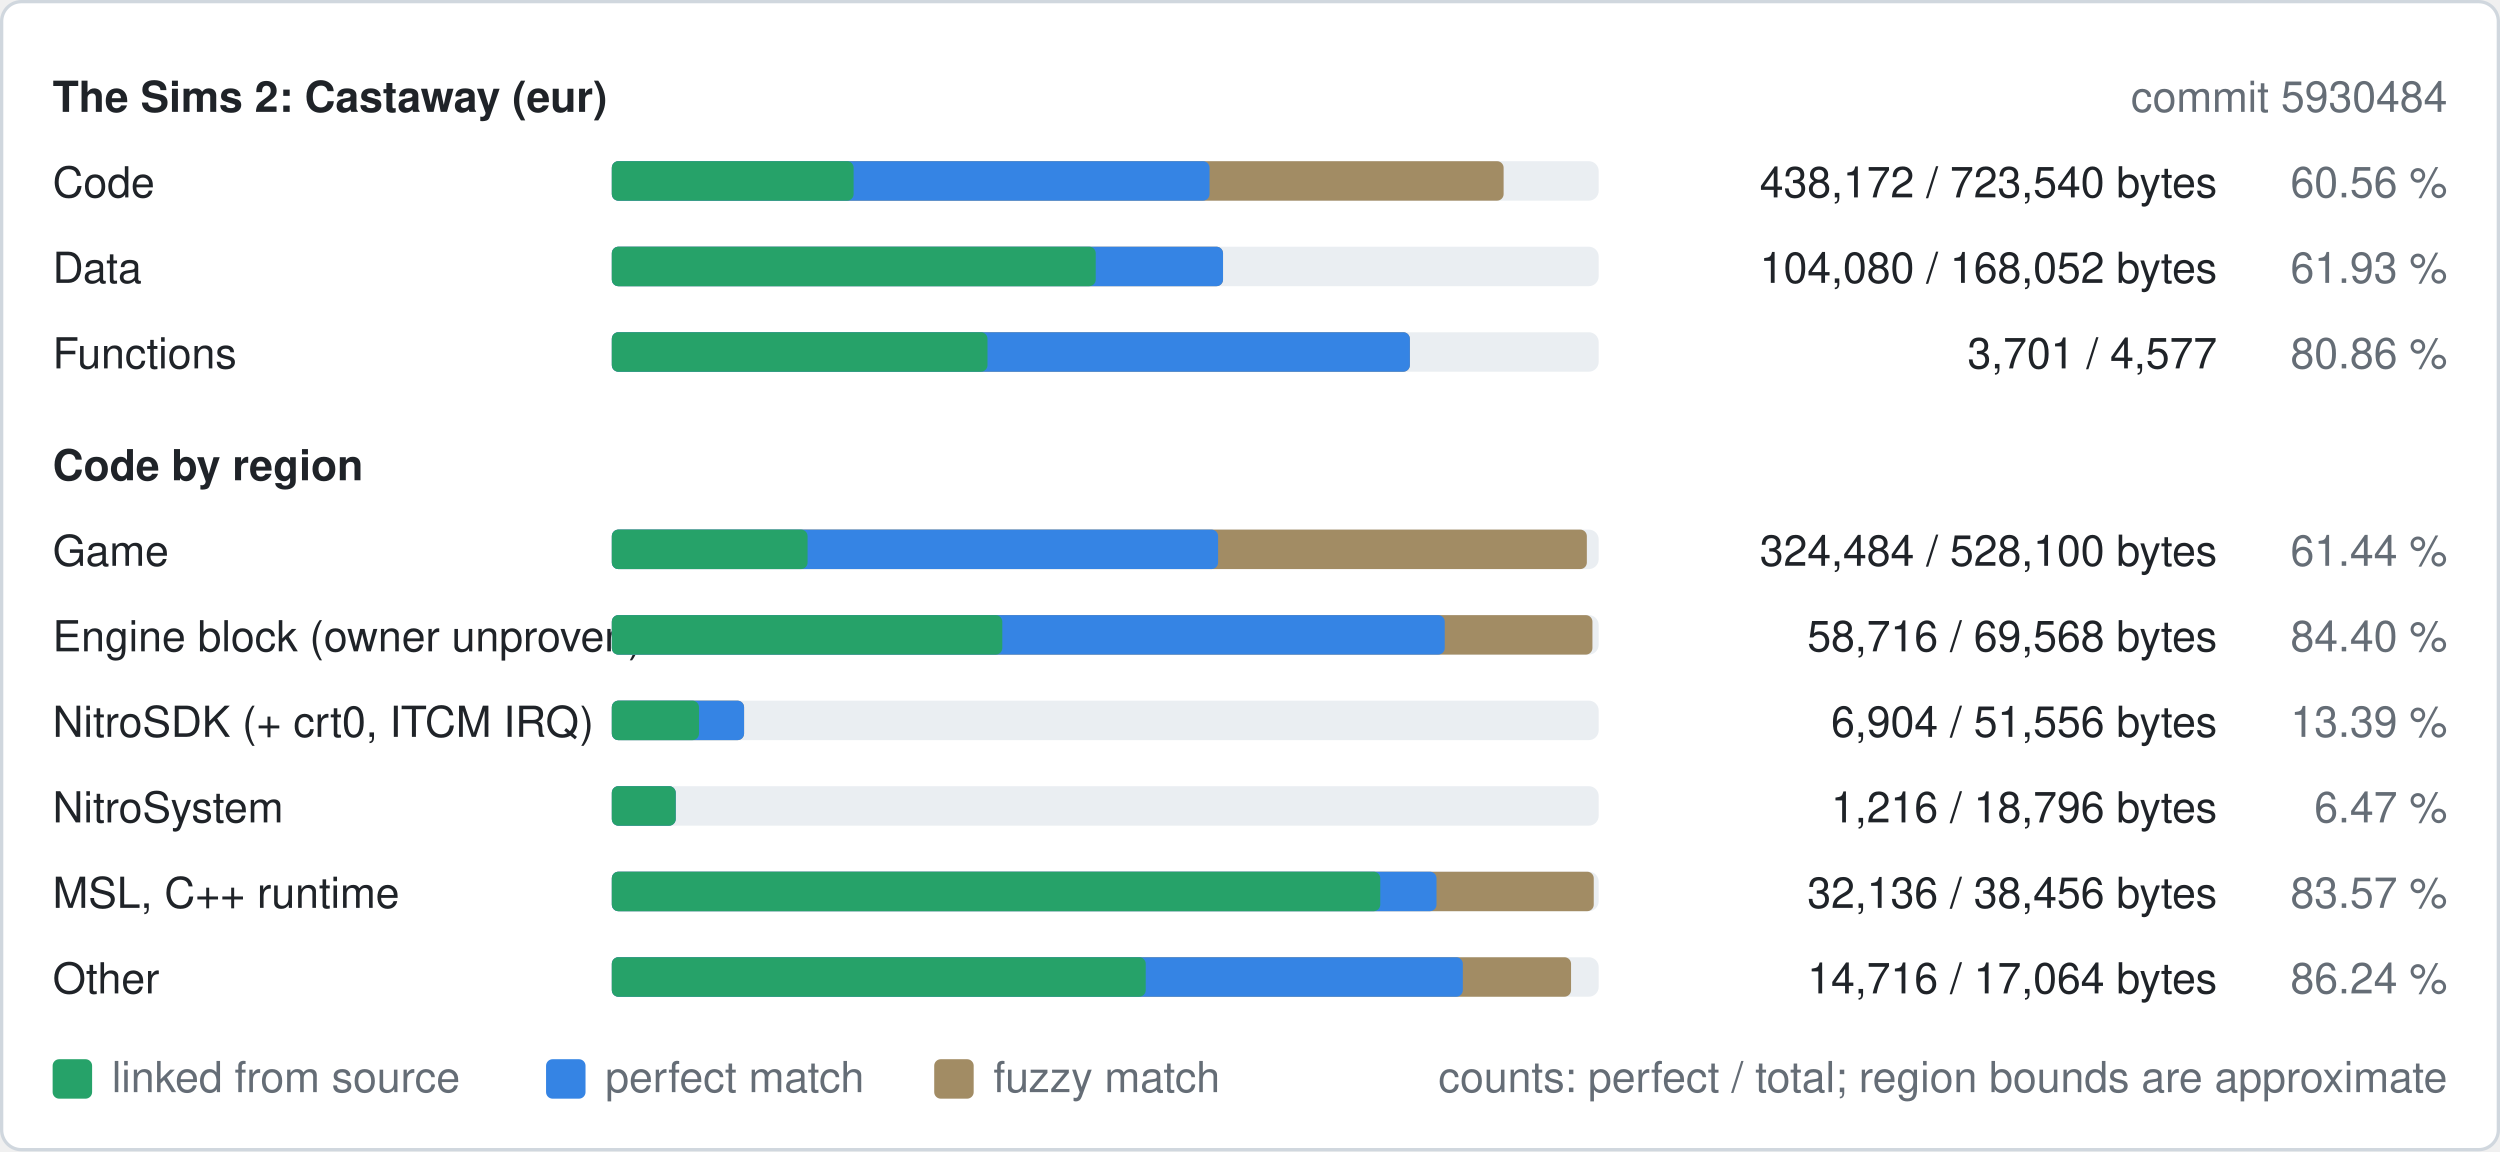
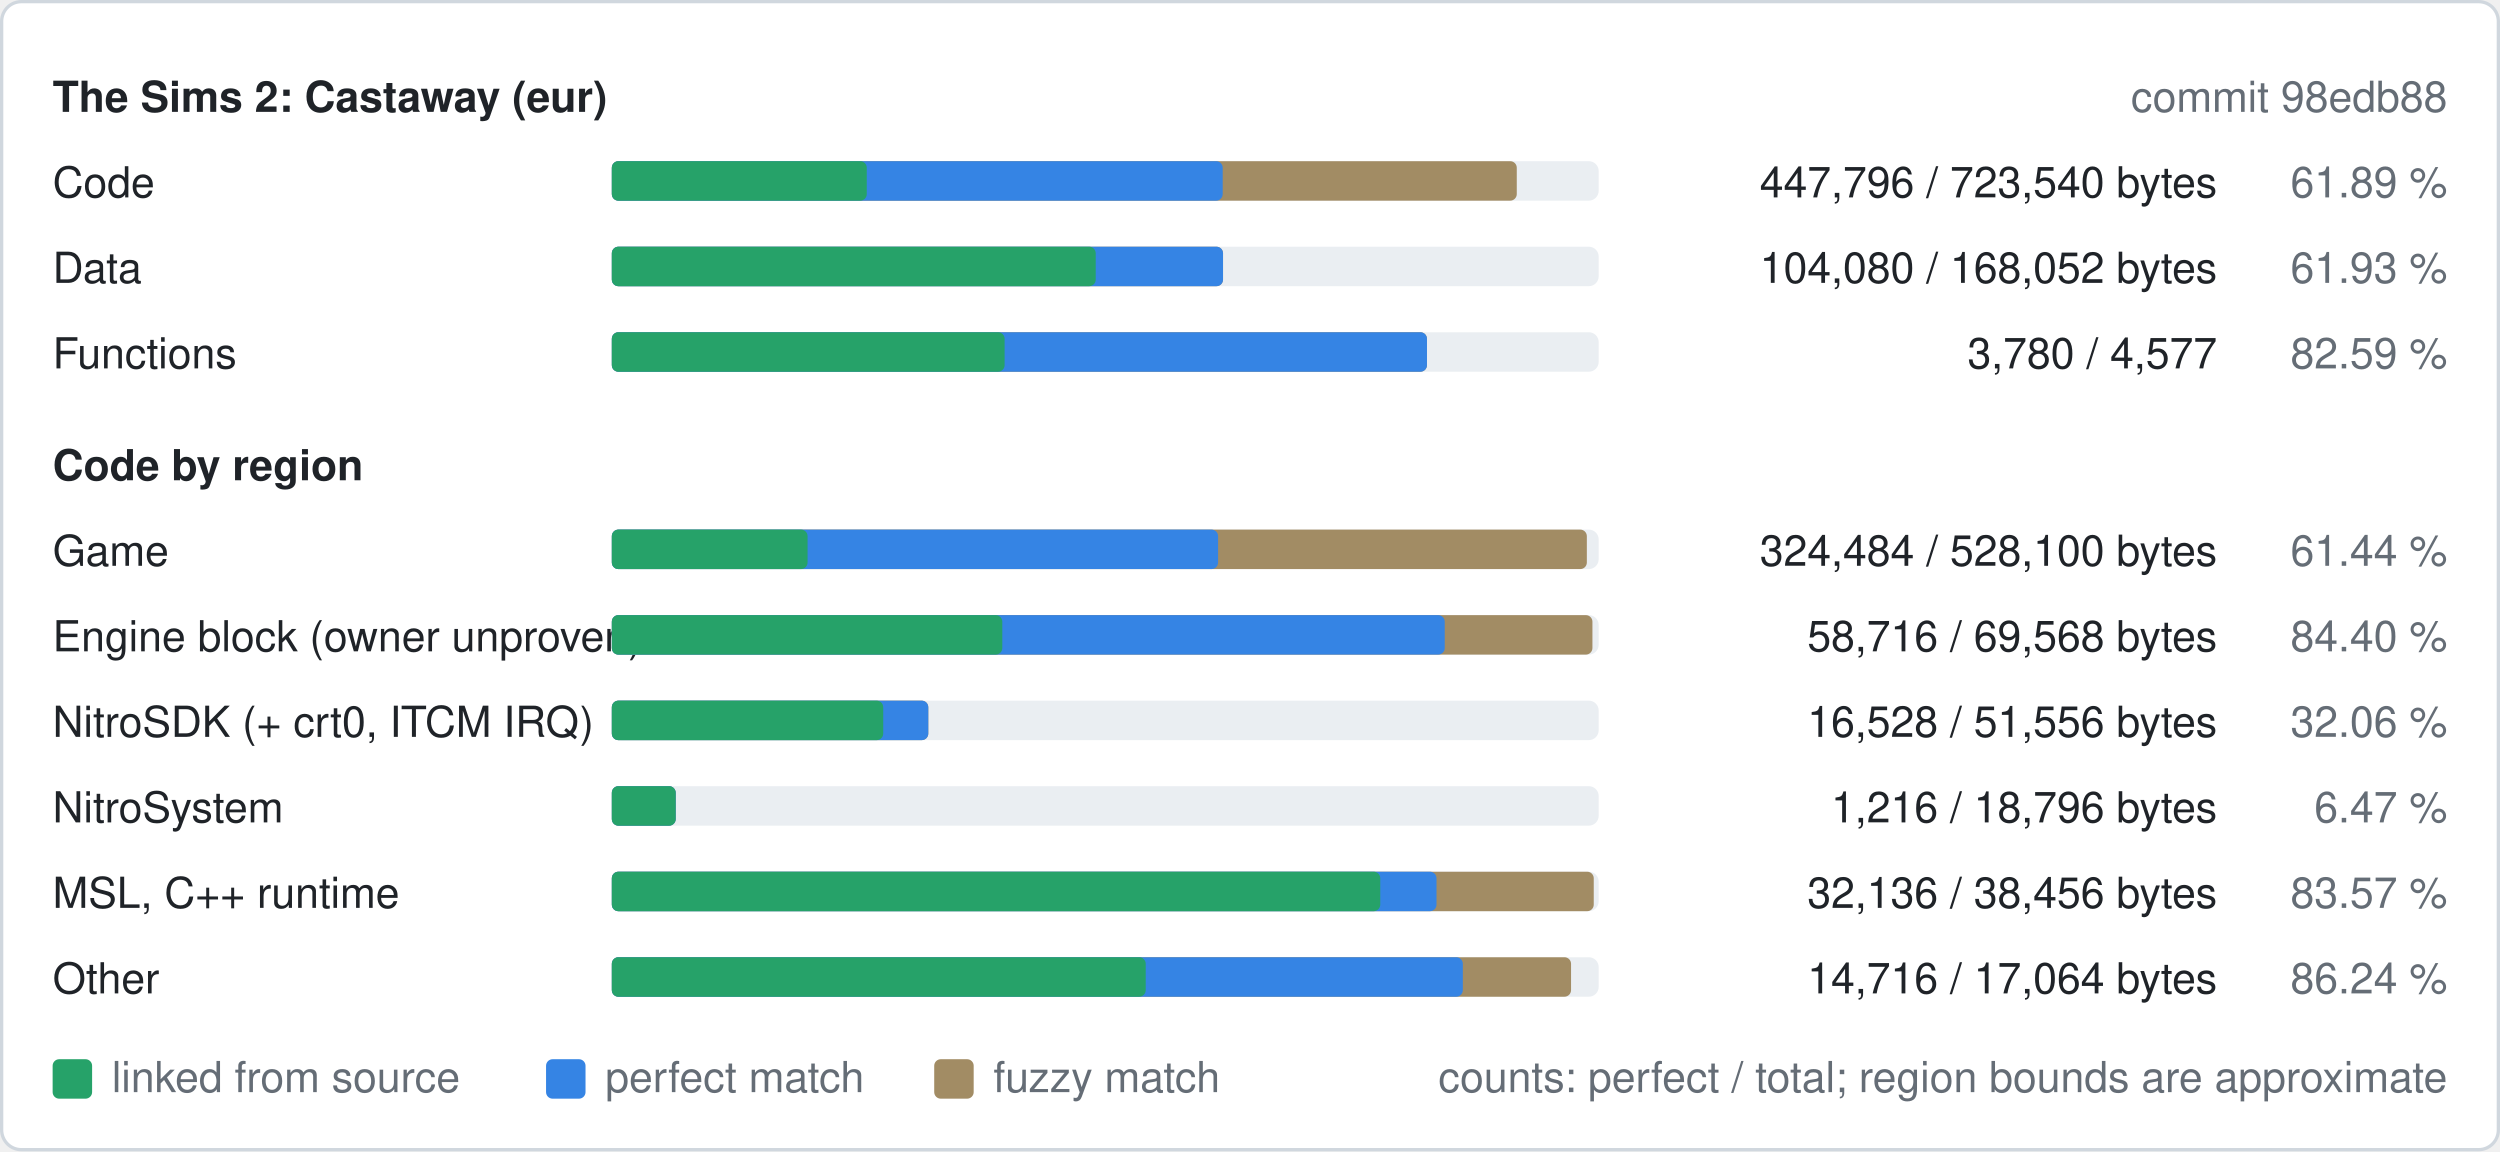
<svg xmlns="http://www.w3.org/2000/svg" width="760" height="350" viewBox="0 0 760 350" role="img" aria-label="Decompilation progress of eur">
  <style>
text{font-family:-apple-system,BlinkMacSystemFont,"Segoe UI",Helvetica,Arial,sans-serif;font-size:13px}
.b{font-weight:600}
.bg{fill:#ffffff;stroke:#d0d7de}.t{fill:#1f2328}.m{fill:#656d76}.track{fill:#eaeef2}.fuzzy{fill:#a28c64}.perfect{fill:#3584e4}.linked{fill:#26a269}
@media (prefers-color-scheme: dark){.bg{fill:#0d1117;stroke:#30363d}.t{fill:#e6edf3}.m{fill:#8d96a0}.track{fill:#21262d}.fuzzy{fill:#a28c64}.perfect{fill:#3584e4}.linked{fill:#2ec27e}}
</style>
  <rect class="bg" x="0.5" y="0.5" width="759" height="349" rx="6" />
  <text class="t b" x="16" y="34">The Sims 2: Castaway (eur)</text>
-   <text class="m" x="744" y="34" text-anchor="end">commit 5930484</text>
+   <text class="m" x="744" y="34" text-anchor="end">commit 98edb88</text>
  <text class="t" x="16" y="60">Code</text>
  <rect class="track" x="186" y="49" width="300" height="12" rx="3" />
-   <rect class="fuzzy" x="186" y="49" width="271.1" height="12" rx="2" />
-   <rect class="perfect" x="186" y="49" width="181.7" height="12" rx="2" />
-   <rect class="linked" x="186" y="49" width="73.5" height="12" rx="2" />
-   <text class="t" x="674" y="60" text-anchor="end">438,172 / 723,540 bytes</text>
-   <text class="m" x="744" y="60" text-anchor="end">60.56 %</text>
+   <rect class="fuzzy" x="186" y="49" width="275.1" height="12" rx="2" />
+   <rect class="perfect" x="186" y="49" width="185.7" height="12" rx="2" />
+   <rect class="linked" x="186" y="49" width="77.5" height="12" rx="2" />
+   <text class="t" x="674" y="60" text-anchor="end">447,796 / 723,540 bytes</text>
+   <text class="m" x="744" y="60" text-anchor="end">61.89 %</text>
  <text class="t" x="16" y="86">Data</text>
  <rect class="track" x="186" y="75" width="300" height="12" rx="3" />
  <rect class="fuzzy" x="186" y="75" width="185.8" height="12" rx="2" />
  <rect class="perfect" x="186" y="75" width="185.8" height="12" rx="2" />
  <rect class="linked" x="186" y="75" width="147.1" height="12" rx="2" />
  <text class="t" x="674" y="86" text-anchor="end">104,080 / 168,052 bytes</text>
  <text class="m" x="744" y="86" text-anchor="end">61.93 %</text>
  <text class="t" x="16" y="112">Functions</text>
  <rect class="track" x="186" y="101" width="300" height="12" rx="3" />
-   <rect class="fuzzy" x="186" y="101" width="242.6" height="12" rx="2" />
-   <rect class="perfect" x="186" y="101" width="242.6" height="12" rx="2" />
-   <rect class="linked" x="186" y="101" width="114.2" height="12" rx="2" />
-   <text class="t" x="674" y="112" text-anchor="end">3,701 / 4,577</text>
-   <text class="m" x="744" y="112" text-anchor="end">80.86 %</text>
+   <rect class="fuzzy" x="186" y="101" width="247.8" height="12" rx="2" />
+   <rect class="perfect" x="186" y="101" width="247.8" height="12" rx="2" />
+   <rect class="linked" x="186" y="101" width="119.4" height="12" rx="2" />
+   <text class="t" x="674" y="112" text-anchor="end">3,780 / 4,577</text>
+   <text class="m" x="744" y="112" text-anchor="end">82.59 %</text>
  <text class="t b" x="16" y="146">Code by region</text>
  <text class="t" x="16" y="172">Game</text>
  <rect class="track" x="186" y="161" width="300" height="12" rx="3" />
  <rect class="fuzzy" x="186" y="161" width="296.4" height="12" rx="2" />
  <rect class="perfect" x="186" y="161" width="184.3" height="12" rx="2" />
  <rect class="linked" x="186" y="161" width="59.5" height="12" rx="2" />
  <text class="t" x="674" y="172" text-anchor="end">324,484 / 528,100 bytes</text>
  <text class="m" x="744" y="172" text-anchor="end">61.44 %</text>
  <text class="t" x="16" y="198">Engine block (owner unproven)</text>
  <rect class="track" x="186" y="187" width="300" height="12" rx="3" />
  <rect class="fuzzy" x="186" y="187" width="298.1" height="12" rx="2" />
  <rect class="perfect" x="186" y="187" width="253.2" height="12" rx="2" />
  <rect class="linked" x="186" y="187" width="118.7" height="12" rx="2" />
  <text class="t" x="674" y="198" text-anchor="end">58,716 / 69,568 bytes</text>
  <text class="m" x="744" y="198" text-anchor="end">84.40 %</text>
  <text class="t" x="16" y="224">NitroSDK (+ crt0, ITCM IRQ)</text>
  <rect class="track" x="186" y="213" width="300" height="12" rx="3" />
-   <rect class="fuzzy" x="186" y="213" width="40.2" height="12" rx="2" />
-   <rect class="perfect" x="186" y="213" width="40.2" height="12" rx="2" />
-   <rect class="linked" x="186" y="213" width="26.5" height="12" rx="2" />
-   <text class="t" x="674" y="224" text-anchor="end">6,904 / 51,556 bytes</text>
-   <text class="m" x="744" y="224" text-anchor="end">13.39 %</text>
+   <rect class="fuzzy" x="186" y="213" width="96.2" height="12" rx="2" />
+   <rect class="perfect" x="186" y="213" width="96.2" height="12" rx="2" />
+   <rect class="linked" x="186" y="213" width="82.5" height="12" rx="2" />
+   <text class="t" x="674" y="224" text-anchor="end">16,528 / 51,556 bytes</text>
+   <text class="m" x="744" y="224" text-anchor="end">32.06 %</text>
  <text class="t" x="16" y="250">NitroSystem</text>
  <rect class="track" x="186" y="239" width="300" height="12" rx="3" />
  <rect class="fuzzy" x="186" y="239" width="19.4" height="12" rx="2" />
  <rect class="perfect" x="186" y="239" width="19.4" height="12" rx="2" />
  <rect class="linked" x="186" y="239" width="19.4" height="12" rx="2" />
  <text class="t" x="674" y="250" text-anchor="end">1,216 / 18,796 bytes</text>
  <text class="m" x="744" y="250" text-anchor="end">6.47 %</text>
  <text class="t" x="16" y="276">MSL, C++ runtime</text>
  <rect class="track" x="186" y="265" width="300" height="12" rx="3" />
  <rect class="fuzzy" x="186" y="265" width="298.5" height="12" rx="2" />
  <rect class="perfect" x="186" y="265" width="250.7" height="12" rx="2" />
  <rect class="linked" x="186" y="265" width="233.6" height="12" rx="2" />
  <text class="t" x="674" y="276" text-anchor="end">32,136 / 38,456 bytes</text>
  <text class="m" x="744" y="276" text-anchor="end">83.57 %</text>
  <text class="t" x="16" y="302">Other</text>
  <rect class="track" x="186" y="291" width="300" height="12" rx="3" />
  <rect class="fuzzy" x="186" y="291" width="291.6" height="12" rx="2" />
  <rect class="perfect" x="186" y="291" width="258.7" height="12" rx="2" />
  <rect class="linked" x="186" y="291" width="162.3" height="12" rx="2" />
  <text class="t" x="674" y="302" text-anchor="end">14,716 / 17,064 bytes</text>
  <text class="m" x="744" y="302" text-anchor="end">86.24 %</text>
  <rect class="linked" x="16" y="322" width="12" height="12" rx="2" />
  <text class="m" x="34" y="332">linked from source</text>
  <rect class="perfect" x="166" y="322" width="12" height="12" rx="2" />
  <text class="m" x="184" y="332">perfect match</text>
  <rect class="fuzzy" x="284" y="322" width="12" height="12" rx="2" />
  <text class="m" x="302" y="332">fuzzy match</text>
  <text class="m" x="744" y="332" text-anchor="end">counts: perfect / total; region bounds are approximate</text>
</svg>
